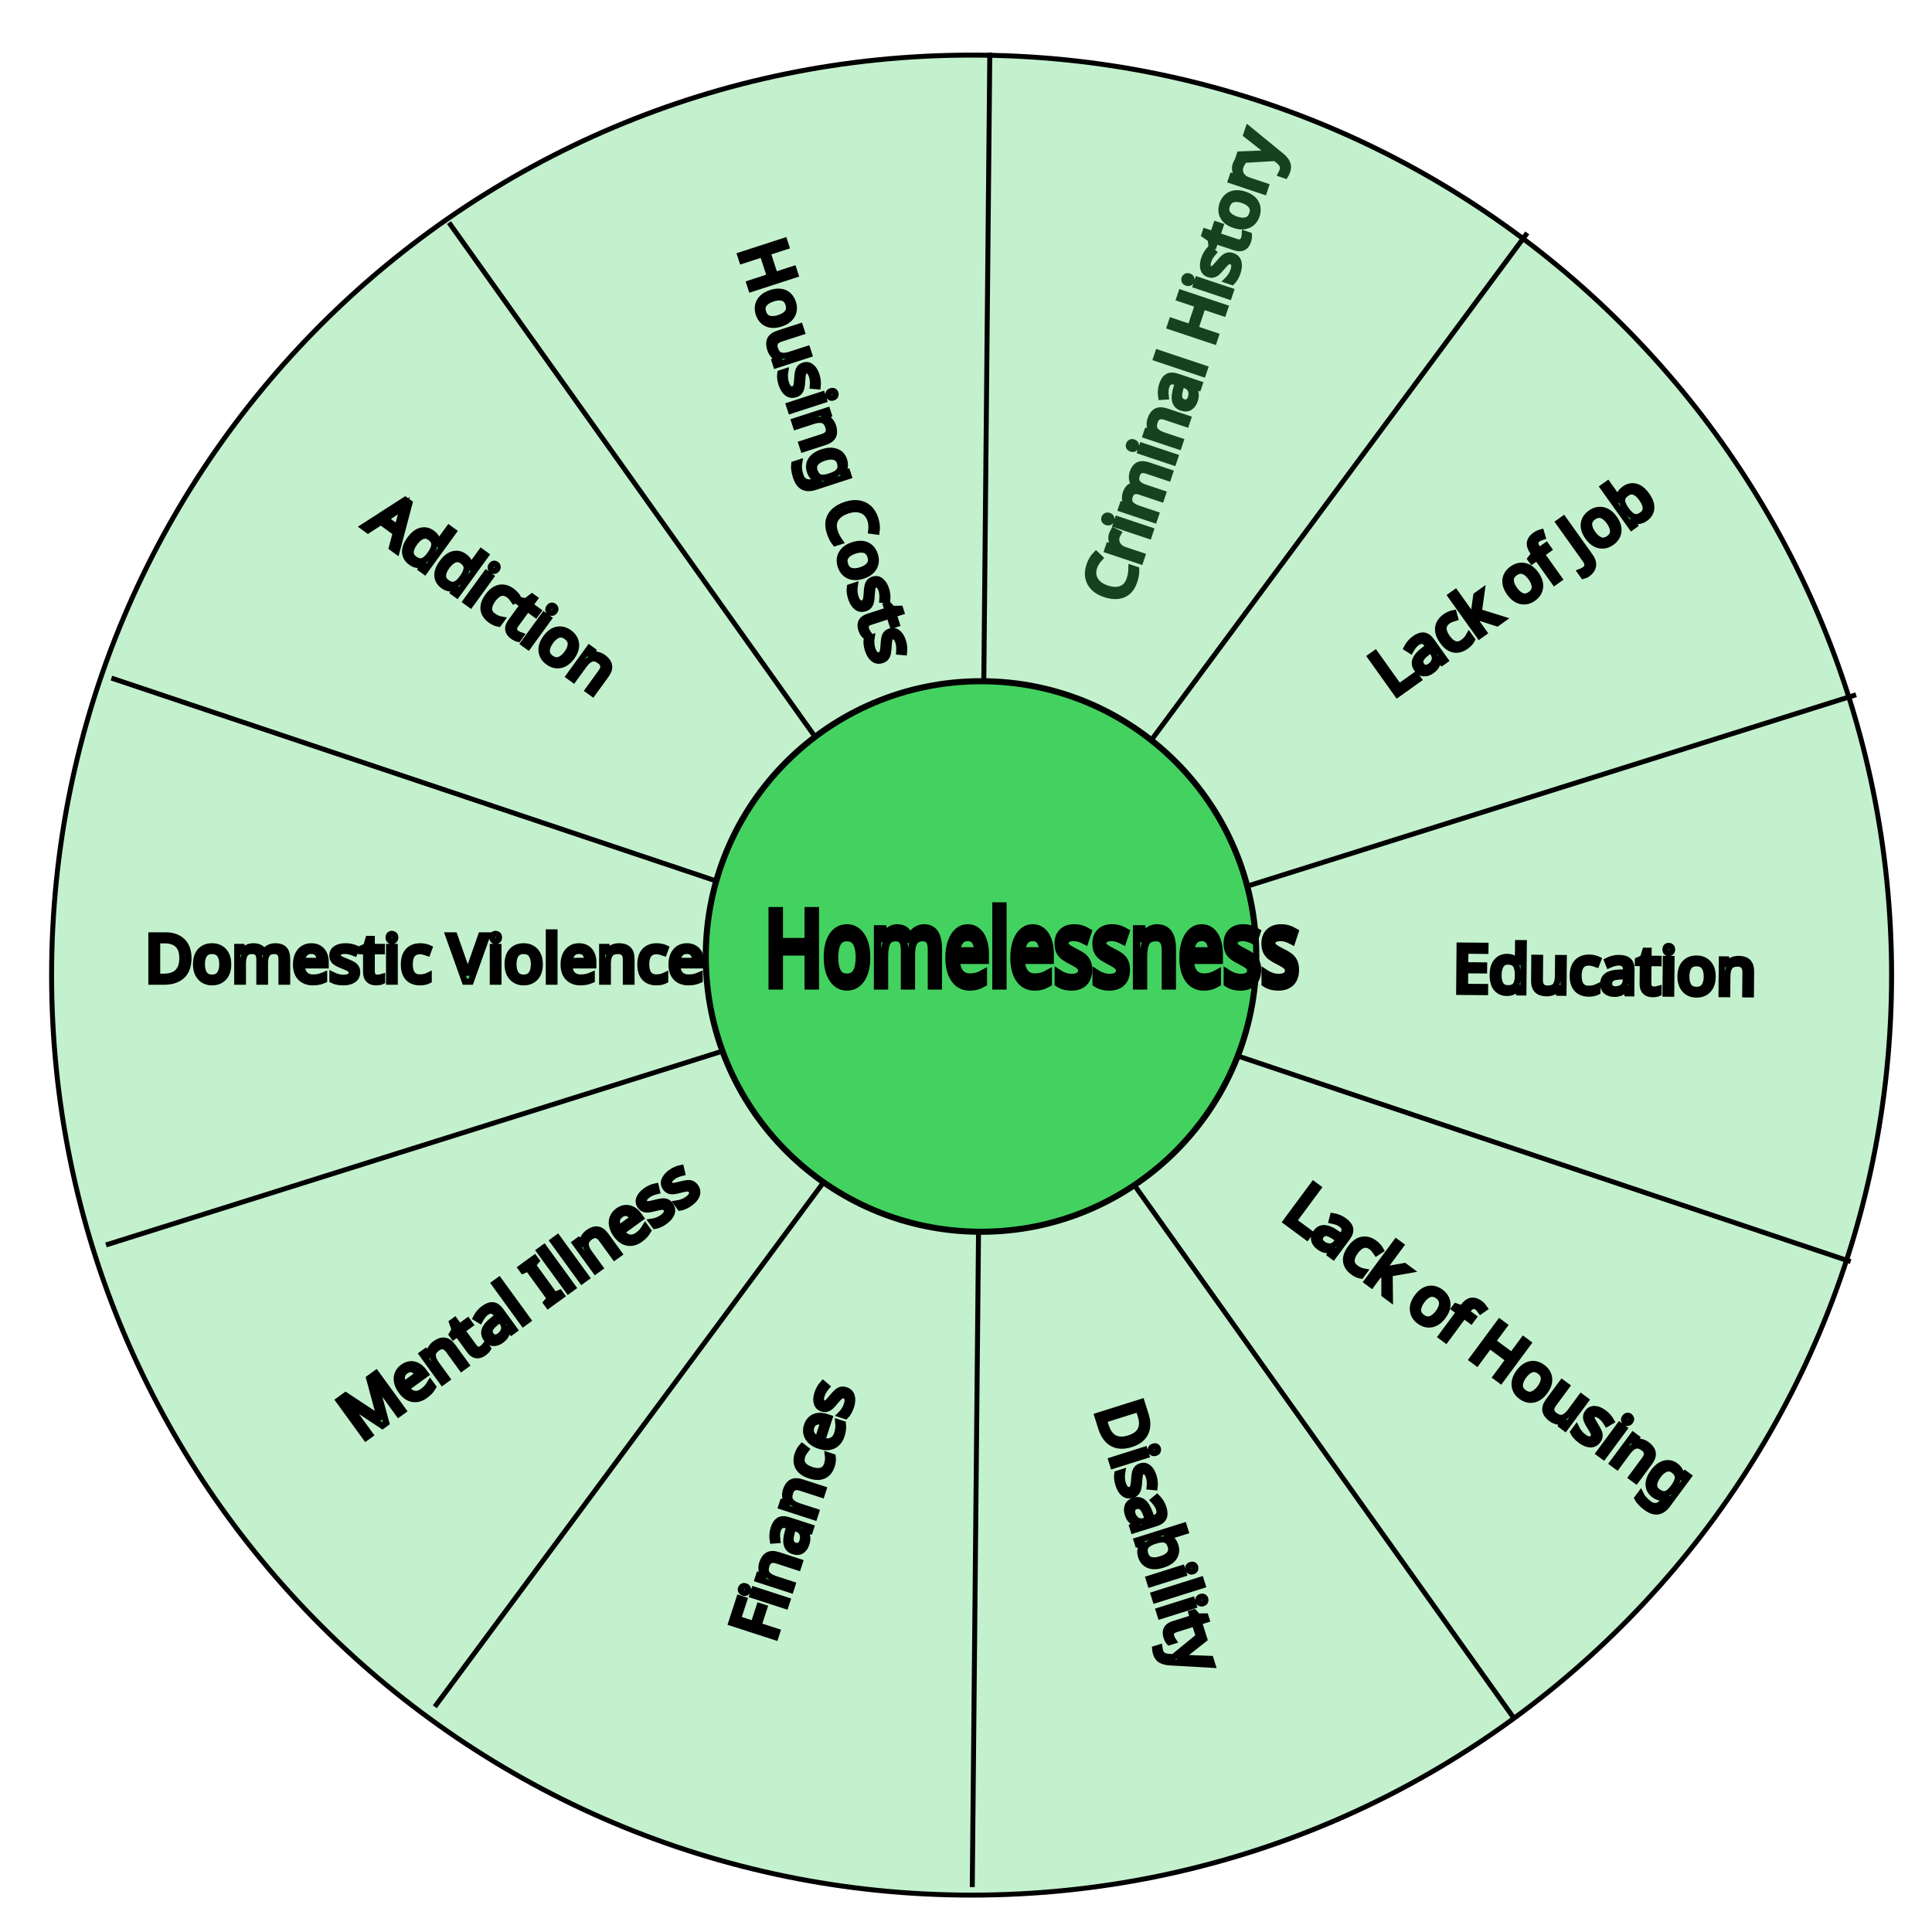
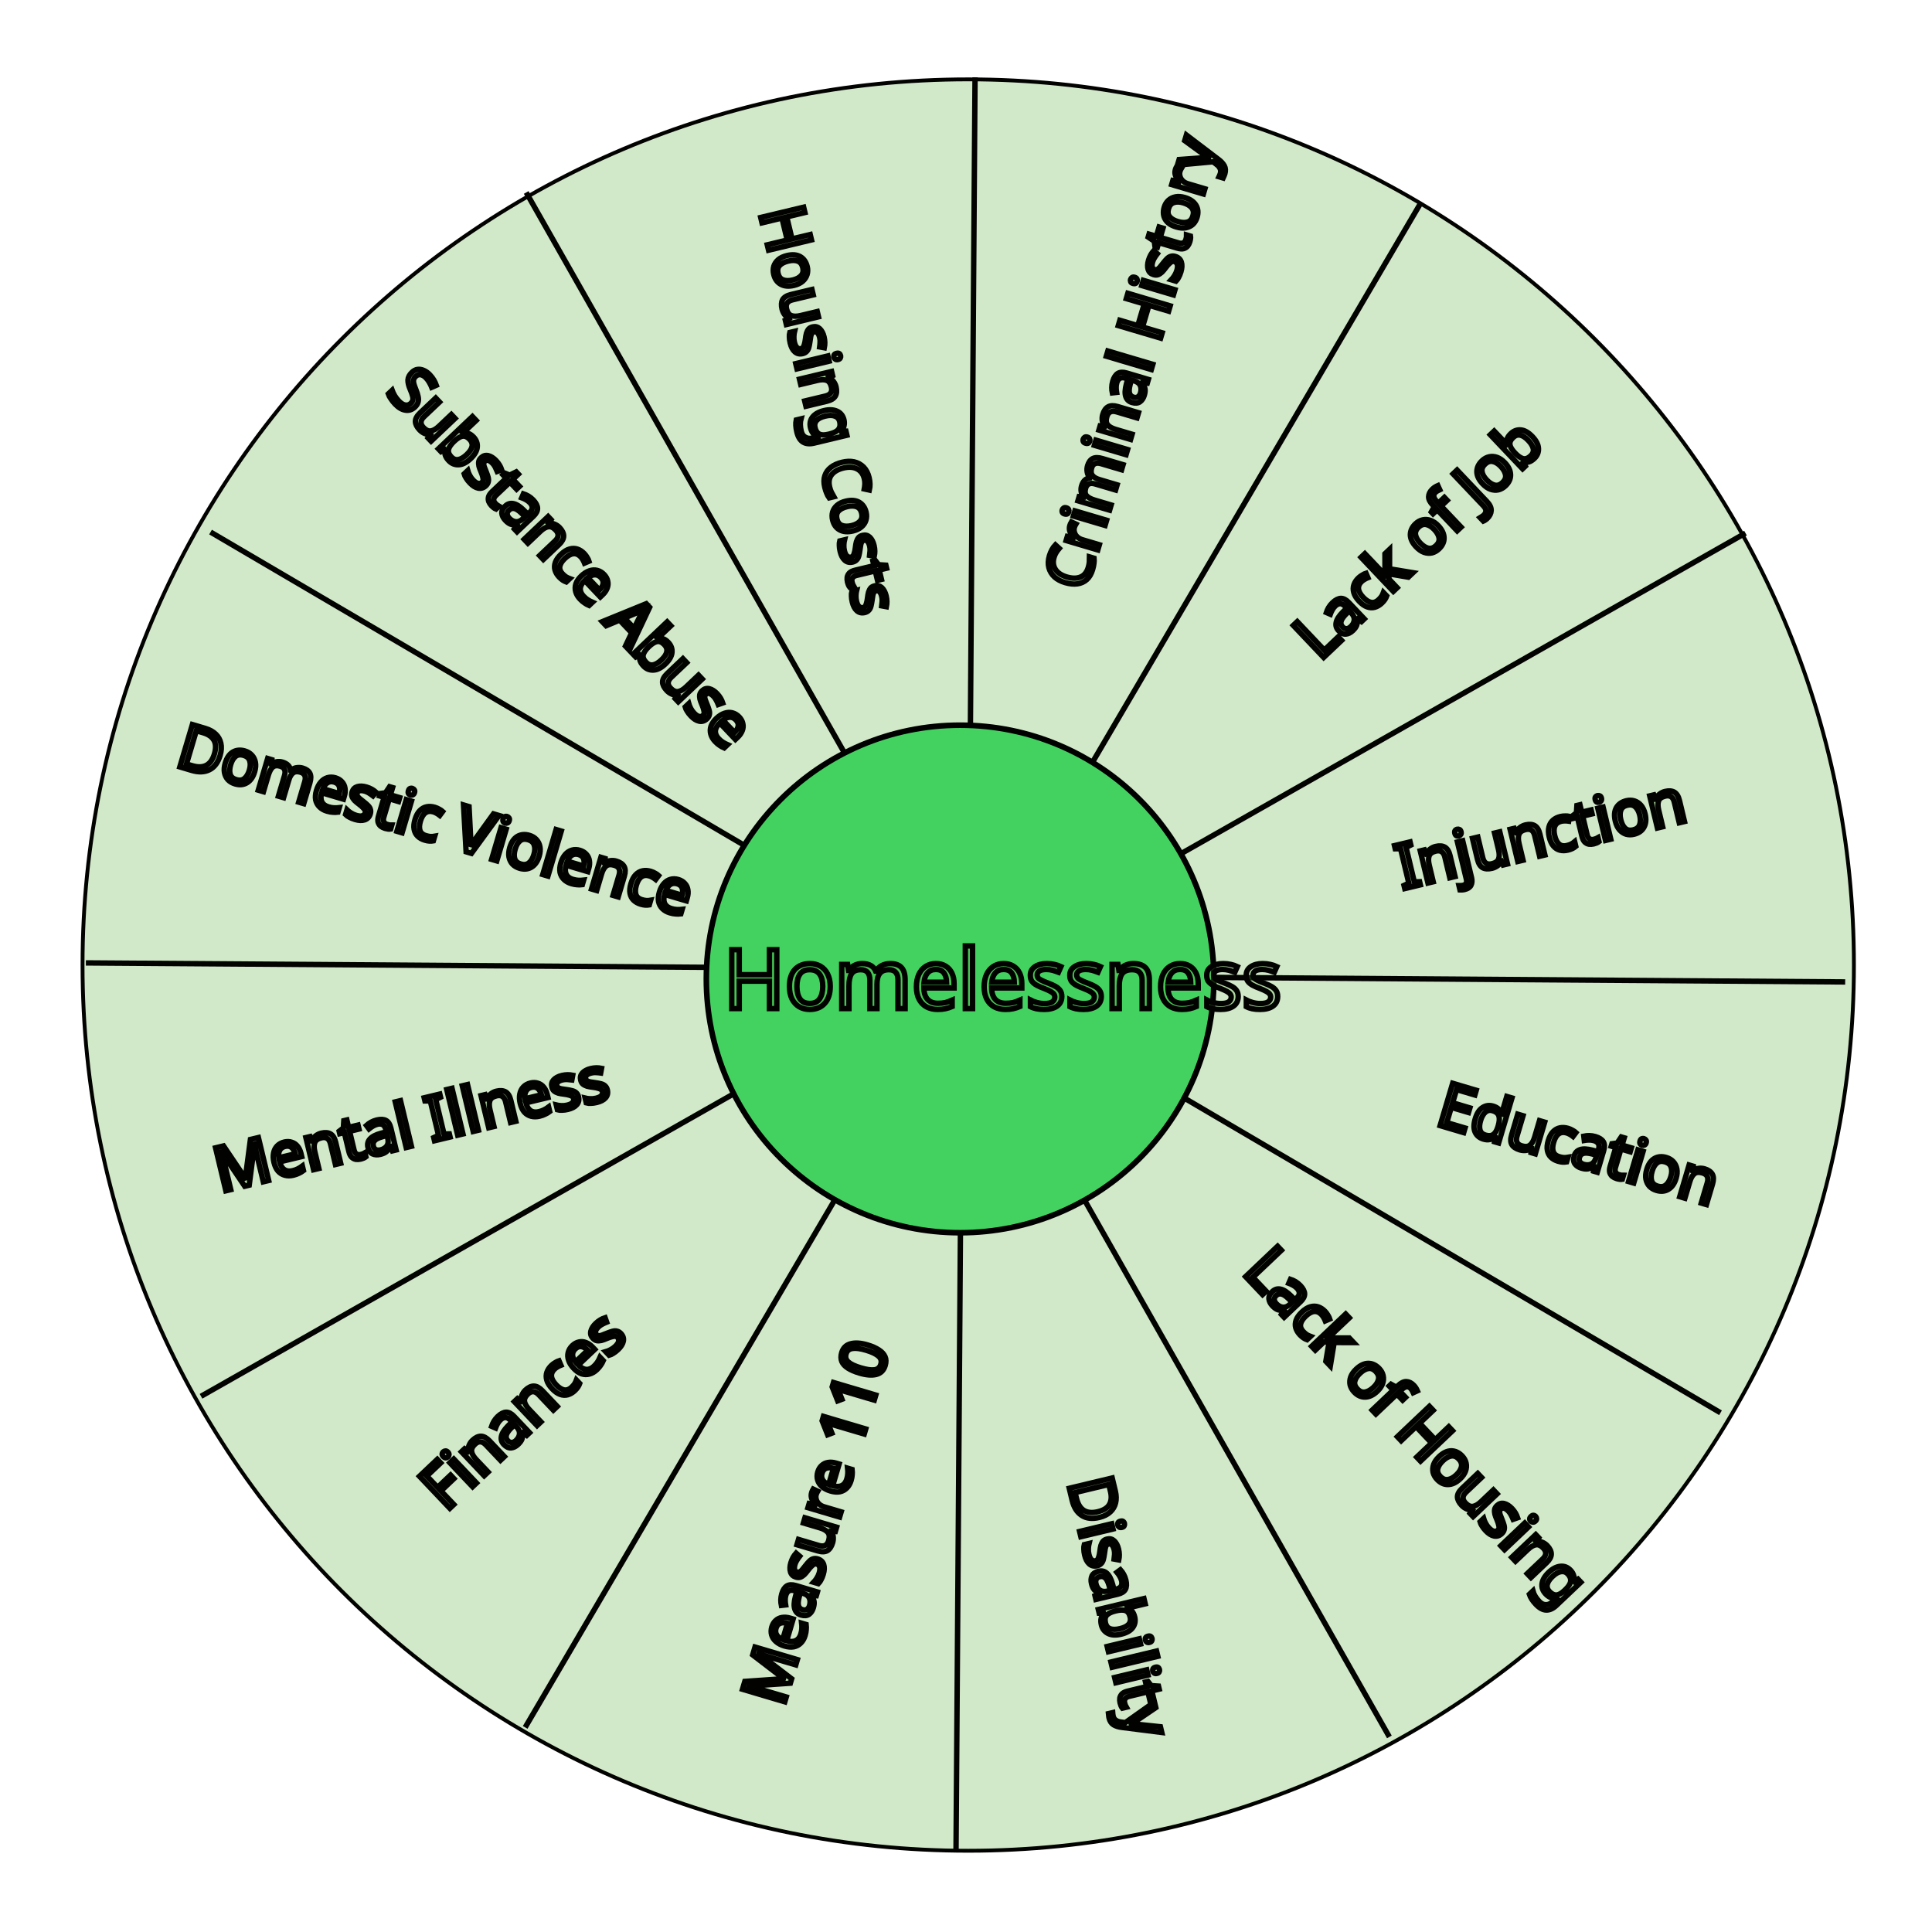
- <svg xmlns="http://www.w3.org/2000/svg" width="210mm" height="210mm" viewBox="0 0 210 210" version="1.1" id="svg1">
+ <svg xmlns="http://www.w3.org/2000/svg" width="250" height="250" viewBox="0 0 250 250" version="1.1" id="svg1">
  <defs id="defs1">
-     <rect x="-216.146" y="818.474" width="334.306" height="85.018" id="rect30" />
-     <rect x="677.258" y="867.467" width="340.07" height="54.757" id="rect20" />
-     <rect x="314.133" y="355.921" width="174.358" height="69.167" id="rect19" />
-     <rect x="318.456" y="378.976" width="162.83" height="56.198" id="rect1" />
-     <rect x="677.258" y="867.467" width="340.07" height="54.757" id="rect21" />
-     <rect x="677.258" y="867.467" width="340.07" height="54.757" id="rect22" />
-     <rect x="677.258" y="867.467" width="340.07" height="54.757" id="rect23" />
-     <rect x="677.258" y="867.467" width="340.07" height="54.757" id="rect24" />
-     <rect x="677.258" y="867.467" width="340.07" height="54.757" id="rect25" />
-     <rect x="677.258" y="867.467" width="340.07" height="54.757" id="rect26" />
-     <rect x="677.258" y="867.467" width="340.07" height="54.757" id="rect27" />
-     <rect x="677.258" y="867.467" width="340.07" height="54.757" id="rect28" />
-     <rect x="677.258" y="867.467" width="340.07" height="54.757" id="rect29" />
-     <rect x="-216.146" y="818.474" width="334.306" height="85.018" id="rect31" />
-     <rect x="-216.146" y="818.474" width="334.306" height="85.018" id="rect32" />
-     <rect x="-216.146" y="818.474" width="334.306" height="85.018" id="rect33" />
-     <rect x="-216.146" y="818.474" width="334.306" height="85.018" id="rect34" />
+     <rect x="-25.058" y="247.702" width="131.451" height="22.182" id="rect27" />
+     <rect x="15.61" y="7.805" width="81.335" height="34.917" id="rect13" />
  </defs>
  <g id="layer1">
-     <text xml:space="preserve" transform="matrix(0.08392865,-0.2509189,0.2509189,0.08392865,-158.0118,160.968)" id="text20" style="font-style:normal;font-variant:normal;font-weight:300;font-stretch:normal;font-size:26.667px;font-family:Calibri;-inkscape-font-specification:'Calibri, Light';font-variant-ligatures:normal;font-variant-caps:normal;font-variant-numeric:normal;font-variant-east-asian:normal;white-space:pre;shape-inside:url(#rect20);mix-blend-mode:normal;fill:#000001;fill-opacity:1;fill-rule:nonzero;stroke:#020201;stroke-width:2.498;stroke-dasharray:none;stroke-opacity:1">
-       <tspan x="677.258" y="890.8" id="tspan1">Criminal History</tspan>
+     <circle style="fill:#4faa2c;stroke:#020201;stroke-width:0.498;fill-opacity:0.256;stroke-dasharray:none" id="path1" cx="125.289" cy="124.878" r="114.608" />
+     <path style="fill:#4faa2c;fill-opacity:0.256;stroke:#020201;stroke-width:0.7;stroke-dasharray:none" d="M 125.35,124.997 126.17,10.003" id="path2" />
+     <path style="fill:#4faa2c;fill-opacity:0.256;stroke:#020201;stroke-width:0.7;stroke-dasharray:none" d="M 125.712,125.315 183.919,26.136" id="path3" />
+     <path style="fill:#4faa2c;fill-opacity:0.256;stroke:#020201;stroke-width:0.7;stroke-dasharray:none" d="M 125.866,125.771 225.865,68.984" id="path4" />
+     <path style="fill:#4faa2c;fill-opacity:0.256;stroke:#020201;stroke-width:0.7;stroke-dasharray:none" d="m 123.772,126.243 114.995,0.82" id="path5" />
+     <path style="fill:#4faa2c;fill-opacity:0.256;stroke:#020201;stroke-width:0.7;stroke-dasharray:none" d="m 123.455,124.604 99.178,58.208" id="path6" />
+     <path style="fill:#4faa2c;fill-opacity:0.256;stroke:#020201;stroke-width:0.7;stroke-dasharray:none" d="m 122.999,124.759 56.787,99.999" id="path7" />
+     <path style="fill:#4faa2c;fill-opacity:0.256;stroke:#020201;stroke-width:0.7;stroke-dasharray:none" d="m 124.527,124.665 -0.82,114.995" id="path8" />
+     <path style="fill:#4faa2c;fill-opacity:0.256;stroke:#020201;stroke-width:0.7;stroke-dasharray:none" d="M 126.165,124.347 67.957,223.526" id="path9" />
+     <path style="fill:#4faa2c;fill-opacity:0.256;stroke:#020201;stroke-width:0.7;stroke-dasharray:none" d="M 126.011,123.892 26.012,180.679" id="path10" />
+     <path style="fill:#4faa2c;fill-opacity:0.256;stroke:#020201;stroke-width:0.7;stroke-dasharray:none" d="M 126.105,125.42 11.11,124.6" id="path11" />
+     <path style="fill:#4faa2c;fill-opacity:0.256;stroke:#020201;stroke-width:0.7;stroke-dasharray:none" d="M 126.422,127.058 27.244,68.85" id="path12" />
+     <path style="fill:#4faa2c;fill-opacity:0.256;stroke:#020201;stroke-width:0.7;stroke-dasharray:none" d="M 124.878,124.903 68.091,24.905" id="path13" />
+   </g>
+   <g id="layer2">
+     <text xml:space="preserve" style="font-style:normal;font-variant:normal;font-weight:300;font-stretch:normal;font-size:8px;font-family:Calibri;-inkscape-font-specification:'Calibri, Light';font-variant-ligatures:normal;font-variant-caps:normal;font-variant-numeric:normal;font-variant-east-asian:normal;fill:#4faa2c;fill-opacity:0.256;stroke:#020201;stroke-width:0.698;stroke-dasharray:none" x="64.957" y="179.593" id="text14" transform="rotate(-43.48173)">
+       <tspan x="64.957" y="179.593" id="tspan15" style="font-style:normal;font-variant:normal;font-weight:300;font-stretch:normal;font-size:8px;font-family:Calibri;-inkscape-font-specification:'Calibri, Light';font-variant-ligatures:normal;font-variant-caps:normal;font-variant-numeric:normal;font-variant-east-asian:normal">Lack of Job</tspan>
    </text>
-     <circle style="fill:#44d35f;fill-opacity:0.315;stroke:#000000;stroke-width:0.538;stroke-dasharray:none" id="path14" cx="105.608" cy="105.99" r="100" />
-     <path style="fill:#dbd35f;fill-opacity:0.315;stroke:#000000;stroke-width:0.538;stroke-dasharray:none" d="M 107.588,5.719 105.682,205.117" id="path15" />
-     <path style="fill:#dbd35f;fill-opacity:0.315;stroke:#000000;stroke-width:0.538;stroke-dasharray:none" d="M 166.007,25.32 47.262,185.516" id="path16" />
-     <path style="fill:#dbd35f;fill-opacity:0.315;stroke:#000000;stroke-width:0.538;stroke-dasharray:none" d="M 201.749,75.516 11.521,135.32" id="path17" />
-     <path style="fill:#dbd35f;fill-opacity:0.315;stroke:#000000;stroke-width:0.538;stroke-dasharray:none" d="M 201.16,137.133 12.11,73.703" id="path18" />
-     <path style="fill:#dbd35f;fill-opacity:0.315;stroke:#000000;stroke-width:0.538;stroke-dasharray:none" d="M 164.465,186.636 48.804,24.199" id="path19" />
-     <text xml:space="preserve" transform="matrix(0.2153862,-0.1536657,0.1536657,0.2153862,-131.428,-11.91287)" id="text21" style="font-style:normal;font-variant:normal;font-weight:300;font-stretch:normal;font-size:26.667px;font-family:Calibri;-inkscape-font-specification:'Calibri, Light';font-variant-ligatures:normal;font-variant-caps:normal;font-variant-numeric:normal;font-variant-east-asian:normal;white-space:pre;shape-inside:url(#rect21);mix-blend-mode:normal;fill:#43d260;fill-opacity:1;fill-rule:nonzero;stroke:#000000;stroke-width:2.498;stroke-dasharray:none">
-       <tspan x="677.258" y="890.8" id="tspan2">Lack of Job</tspan>
+     <text xml:space="preserve" style="font-style:normal;font-variant:normal;font-weight:300;font-stretch:normal;font-size:8px;font-family:Calibri;-inkscape-font-specification:'Calibri, Light';font-variant-ligatures:normal;font-variant-caps:normal;font-variant-numeric:normal;font-variant-east-asian:normal;fill:#4faa2c;fill-opacity:0.256;stroke:#020201;stroke-width:0.698;stroke-dasharray:none" x="149.648" y="154.195" id="text16" transform="rotate(-13.48173)">
+       <tspan x="149.648" y="154.195" id="tspan16" style="font-style:normal;font-variant:normal;font-weight:300;font-stretch:normal;font-size:8px;font-family:Calibri;-inkscape-font-specification:'Calibri, Light';font-variant-ligatures:normal;font-variant-caps:normal;font-variant-numeric:normal;font-variant-east-asian:normal">Injunction</tspan>
    </text>
-     <text xml:space="preserve" transform="matrix(0.2645735,0.00228267,-0.00228267,0.2645735,-19.23046,-129.4188)" id="text22" style="font-style:normal;font-variant:normal;font-weight:300;font-stretch:normal;font-size:26.667px;font-family:Calibri;-inkscape-font-specification:'Calibri, Light';font-variant-ligatures:normal;font-variant-caps:normal;font-variant-numeric:normal;font-variant-east-asian:normal;white-space:pre;shape-inside:url(#rect22);mix-blend-mode:normal;fill:#43d260;fill-opacity:1;fill-rule:nonzero;stroke:#000000;stroke-width:2.498;stroke-dasharray:none">
-       <tspan x="677.258" y="890.8" id="tspan3">Education</tspan>
+     <text xml:space="preserve" style="font-style:normal;font-variant:normal;font-weight:300;font-stretch:normal;font-size:8px;font-family:Calibri;-inkscape-font-specification:'Calibri, Light';font-variant-ligatures:normal;font-variant-caps:normal;font-variant-numeric:normal;font-variant-east-asian:normal;fill:#4faa2c;fill-opacity:0.256;stroke:#020201;stroke-width:0.698;stroke-dasharray:none" x="219.291" y="86.666" id="text17" transform="rotate(16.51827)">
+       <tspan x="219.291" y="86.666" id="tspan17" style="font-style:normal;font-variant:normal;font-weight:300;font-stretch:normal;font-size:8px;font-family:Calibri;-inkscape-font-specification:'Calibri, Light';font-variant-ligatures:normal;font-variant-caps:normal;font-variant-numeric:normal;font-variant-east-asian:normal">Education</tspan>
    </text>
-     <text xml:space="preserve" transform="matrix(0.2127027,0.1573591,-0.1573591,0.2127027,135.3442,-163.6722)" id="text23" style="font-style:normal;font-variant:normal;font-weight:300;font-stretch:normal;font-size:26.667px;font-family:Calibri;-inkscape-font-specification:'Calibri, Light';font-variant-ligatures:normal;font-variant-caps:normal;font-variant-numeric:normal;font-variant-east-asian:normal;white-space:pre;shape-inside:url(#rect23);mix-blend-mode:normal;fill:#43d260;fill-opacity:1;fill-rule:nonzero;stroke:#000000;stroke-width:2.498;stroke-dasharray:none">
-       <tspan x="677.258" y="890.8" id="tspan4">Lack of Housing</tspan>
+     <text xml:space="preserve" style="font-style:normal;font-variant:normal;font-weight:300;font-stretch:normal;font-size:8px;font-family:Calibri;-inkscape-font-specification:'Calibri, Light';font-variant-ligatures:normal;font-variant-caps:normal;font-variant-numeric:normal;font-variant-east-asian:normal;fill:#4faa2c;fill-opacity:0.256;stroke:#020201;stroke-width:0.698;stroke-dasharray:none" x="229.994" y="-3.27" id="text18" transform="rotate(46.51827)">
+       <tspan x="229.994" y="-3.27" id="tspan18" style="font-style:normal;font-variant:normal;font-weight:300;font-stretch:normal;font-size:8px;font-family:Calibri;-inkscape-font-specification:'Calibri, Light';font-variant-ligatures:normal;font-variant-caps:normal;font-variant-numeric:normal;font-variant-east-asian:normal">Lack of Housing</tspan>
    </text>
-     <text xml:space="preserve" transform="matrix(0.07958675,0.2523297,-0.2523297,0.07958675,289.9487,-88.54773)" id="text24" style="font-style:normal;font-variant:normal;font-weight:300;font-stretch:normal;font-size:26.667px;font-family:Calibri;-inkscape-font-specification:'Calibri, Light';font-variant-ligatures:normal;font-variant-caps:normal;font-variant-numeric:normal;font-variant-east-asian:normal;white-space:pre;shape-inside:url(#rect24);mix-blend-mode:normal;fill:#43d260;fill-opacity:1;fill-rule:nonzero;stroke:#000000;stroke-width:2.498;stroke-dasharray:none">
-       <tspan x="677.258" y="890.8" id="tspan5">Disability</tspan>
+     <text xml:space="preserve" style="font-style:normal;font-variant:normal;font-weight:300;font-stretch:normal;font-size:8px;font-family:Calibri;-inkscape-font-specification:'Calibri, Light';font-variant-ligatures:normal;font-variant-caps:normal;font-variant-numeric:normal;font-variant-east-asian:normal;fill:#4faa2c;fill-opacity:0.256;stroke:#020201;stroke-width:0.698;stroke-dasharray:none" x="218.75" y="-89.648" id="text19" transform="rotate(76.51827)">
+       <tspan x="218.75" y="-89.648" id="tspan19" style="font-style:normal;font-variant:normal;font-weight:300;font-stretch:normal;font-size:8px;font-family:Calibri;-inkscape-font-specification:'Calibri, Light';font-variant-ligatures:normal;font-variant-caps:normal;font-variant-numeric:normal;font-variant-east-asian:normal">Disability</tspan>
    </text>
-     <text xml:space="preserve" transform="matrix(0.08176074,0.2516337,-0.2516337,0.08176074,309.7551,12.64964)" id="text29" style="font-style:normal;font-variant:normal;font-weight:300;font-stretch:normal;font-size:26.667px;font-family:Calibri;-inkscape-font-specification:'Calibri, Light';font-variant-ligatures:normal;font-variant-caps:normal;font-variant-numeric:normal;font-variant-east-asian:normal;white-space:pre;shape-inside:url(#rect30);fill:#43d260;fill-opacity:1;fill-rule:nonzero;stroke:#000000;stroke-width:2.498;stroke-dasharray:none">
-       <tspan x="-216.146" y="841.808" id="tspan6">Housing Costs</tspan>
+     <text xml:space="preserve" style="font-style:normal;font-variant:normal;font-weight:300;font-stretch:normal;font-size:8px;font-family:Calibri;-inkscape-font-specification:'Calibri, Light';font-variant-ligatures:normal;font-variant-caps:normal;font-variant-numeric:normal;font-variant-east-asian:normal;fill:#4faa2c;fill-opacity:0.256;stroke:#020201;stroke-width:0.698;stroke-dasharray:none" x="-33.58" y="156.432" id="text20" transform="rotate(-73.48173)">
+       <tspan x="-33.58" y="156.432" id="tspan20" style="font-style:normal;font-variant:normal;font-weight:300;font-stretch:normal;font-size:8px;font-family:Calibri;-inkscape-font-specification:'Calibri, Light';font-variant-ligatures:normal;font-variant-caps:normal;font-variant-numeric:normal;font-variant-east-asian:normal">Criminal History</tspan>
    </text>
-     <text xml:space="preserve" transform="matrix(0.2140524,0.1555182,-0.1555182,0.2140524,216.6644,-89.31065)" id="text31" style="font-style:normal;font-variant:normal;font-weight:300;font-stretch:normal;font-size:26.667px;font-family:Calibri;-inkscape-font-specification:'Calibri, Light';font-variant-ligatures:normal;font-variant-caps:normal;font-variant-numeric:normal;font-variant-east-asian:normal;white-space:pre;shape-inside:url(#rect31);fill:#43d260;fill-opacity:1;fill-rule:nonzero;stroke:#000000;stroke-width:2.498;stroke-dasharray:none">
-       <tspan x="-216.146" y="841.808" id="tspan7">Addiction</tspan>
+     <text xml:space="preserve" style="font-style:normal;font-variant:normal;font-weight:300;font-stretch:normal;font-size:8px;font-family:Calibri;-inkscape-font-specification:'Calibri, Light';font-variant-ligatures:normal;font-variant-caps:normal;font-variant-numeric:normal;font-variant-east-asian:normal;fill:#4faa2c;fill-opacity:0.256;stroke:#020201;stroke-width:0.698;stroke-dasharray:none" x="49.743" y="88.53" id="text21" transform="rotate(16.51827)">
+       <tspan x="49.743" y="88.53" id="tspan21" style="font-style:normal;font-variant:normal;font-weight:300;font-stretch:normal;font-size:8px;font-family:Calibri;-inkscape-font-specification:'Calibri, Light';font-variant-ligatures:normal;font-variant-caps:normal;font-variant-numeric:normal;font-variant-east-asian:normal">Domestic Violence</tspan>
    </text>
-     <text xml:space="preserve" transform="matrix(0.2645833,0,0,0.2645833,72.95502,-116.0226)" id="text32" style="font-style:normal;font-variant:normal;font-weight:300;font-stretch:normal;font-size:26.667px;font-family:Calibri;-inkscape-font-specification:'Calibri, Light';font-variant-ligatures:normal;font-variant-caps:normal;font-variant-numeric:normal;font-variant-east-asian:normal;white-space:pre;shape-inside:url(#rect32);fill:#43d260;fill-opacity:1;fill-rule:nonzero;stroke:#000000;stroke-width:2.498;stroke-dasharray:none">
-       <tspan x="-216.146" y="841.808" id="tspan8">Domestic Violence</tspan>
+     <text xml:space="preserve" style="font-weight:300;font-size:8px;font-family:Calibri;-inkscape-font-specification:'Calibri, Light';fill:#4faa2c;fill-opacity:0.256;stroke:#020201;stroke-width:0.698;stroke-dasharray:none;font-style:normal;font-stretch:normal;font-variant:normal;font-variant-ligatures:normal;font-variant-caps:normal;font-variant-numeric:normal;font-variant-east-asian:normal" x="71.153" y="-1.19" id="text22" transform="rotate(46.51827)">
+       <tspan x="71.153" y="-1.19" id="tspan22" style="font-style:normal;font-variant:normal;font-weight:300;font-stretch:normal;font-size:8px;font-family:Calibri;-inkscape-font-specification:'Calibri, Light';font-variant-ligatures:normal;font-variant-caps:normal;font-variant-numeric:normal;font-variant-east-asian:normal">Substance Abuse</tspan>
    </text>
-     <text xml:space="preserve" transform="matrix(0.2140524,-0.1555182,0.1555182,0.2140524,-45.43573,-57.11223)" id="text33" style="font-style:normal;font-variant:normal;font-weight:300;font-stretch:normal;font-size:26.667px;font-family:Calibri;-inkscape-font-specification:'Calibri, Light';font-variant-ligatures:normal;font-variant-caps:normal;font-variant-numeric:normal;font-variant-east-asian:normal;white-space:pre;shape-inside:url(#rect33);fill:#43d260;fill-opacity:1;fill-rule:nonzero;stroke:#000000;stroke-width:2.498;stroke-dasharray:none">
-       <tspan x="-216.146" y="841.808" id="tspan9">Mental Illness</tspan>
+     <text xml:space="preserve" style="font-weight:300;font-size:8px;font-family:Calibri;-inkscape-font-specification:'Calibri, Light';fill:#4faa2c;fill-opacity:0.256;stroke:#020201;stroke-width:0.698;stroke-dasharray:none;font-style:normal;font-stretch:normal;font-variant:normal;font-variant-ligatures:normal;font-variant-caps:normal;font-variant-numeric:normal;font-variant-east-asian:normal" x="49.532" y="-89.16" id="text23" transform="rotate(76.51827)">
+       <tspan x="49.532" y="-89.16" id="tspan23" style="font-style:normal;font-variant:normal;font-weight:300;font-stretch:normal;font-size:8px;font-family:Calibri;-inkscape-font-specification:'Calibri, Light';font-variant-ligatures:normal;font-variant-caps:normal;font-variant-numeric:normal;font-variant-east-asian:normal">Housing Costs</tspan>
    </text>
-     <text xml:space="preserve" transform="matrix(0.08176074,-0.2516337,0.2516337,0.08176074,-110.0829,55.39004)" id="text34" style="font-style:normal;font-variant:normal;font-weight:300;font-stretch:normal;font-size:26.667px;font-family:Calibri;-inkscape-font-specification:'Calibri, Light';font-variant-ligatures:normal;font-variant-caps:normal;font-variant-numeric:normal;font-variant-east-asian:normal;white-space:pre;shape-inside:url(#rect34);fill:#43d260;fill-opacity:1;fill-rule:nonzero;stroke:#000000;stroke-width:2.498;stroke-dasharray:none">
-       <tspan x="-216.146" y="841.808" id="tspan10">Finances</tspan>
+     <text xml:space="preserve" style="font-style:normal;font-variant:normal;font-weight:300;font-stretch:normal;font-size:8px;font-family:Calibri;-inkscape-font-specification:'Calibri, Light';font-variant-ligatures:normal;font-variant-caps:normal;font-variant-numeric:normal;font-variant-east-asian:normal;fill:#4faa2c;fill-opacity:0.256;stroke:#020201;stroke-width:0.698;stroke-dasharray:none" x="-8.285" y="156.659" id="text24" transform="rotate(-13.48173)">
+       <tspan x="-8.285" y="156.659" id="tspan24" style="font-style:normal;font-variant:normal;font-weight:300;font-stretch:normal;font-size:8px;font-family:Calibri;-inkscape-font-specification:'Calibri, Light';font-variant-ligatures:normal;font-variant-caps:normal;font-variant-numeric:normal;font-variant-east-asian:normal">Mental Illness</tspan>
    </text>
-   </g>
-   <g id="layer3" style="display:inline;mix-blend-mode:normal">
-     <circle style="display:inline;opacity:1;mix-blend-mode:normal;fill:#43d260;fill-opacity:1;fill-rule:nonzero;stroke:#000000;stroke-width:0.661;stroke-dasharray:none" id="circle14" cx="106.635" cy="103.966" r="29.92" />
-     <text xml:space="preserve" transform="matrix(0.3219762,0,0,0.4167631,-18.04316,-51.0128)" id="text19" style="font-style:normal;font-variant:normal;font-weight:300;font-stretch:normal;font-size:26.667px;font-family:Calibri;-inkscape-font-specification:'Calibri, Light';font-variant-ligatures:normal;font-variant-caps:normal;font-variant-numeric:normal;font-variant-east-asian:normal;white-space:pre;shape-inside:url(#rect19);fill:#43d260;fill-opacity:1;fill-rule:nonzero;stroke:#000000;stroke-width:2.498;stroke-dasharray:none">
-       <tspan x="314.133" y="379.253" id="tspan11">Homelessness</tspan>
+     <text xml:space="preserve" style="font-style:normal;font-variant:normal;font-weight:300;font-stretch:normal;font-size:8px;font-family:Calibri;-inkscape-font-specification:'Calibri, Light';font-variant-ligatures:normal;font-variant-caps:normal;font-variant-numeric:normal;font-variant-east-asian:normal;fill:#4faa2c;fill-opacity:0.256;stroke:#020201;stroke-width:0.698;stroke-dasharray:none" x="-92.85" y="181.677" id="text25" transform="rotate(-43.48173)">
+       <tspan x="-92.85" y="181.677" id="tspan25" style="font-style:normal;font-variant:normal;font-weight:300;font-stretch:normal;font-size:8px;font-family:Calibri;-inkscape-font-specification:'Calibri, Light';font-variant-ligatures:normal;font-variant-caps:normal;font-variant-numeric:normal;font-variant-east-asian:normal">Finances</tspan>
+     </text>
+     <text xml:space="preserve" style="font-weight:300;font-size:8px;font-family:Calibri;-inkscape-font-specification:'Calibri, Light';fill:#4faa2c;fill-opacity:0.256;stroke:#020201;stroke-width:0.698;stroke-dasharray:none;font-style:normal;font-stretch:normal;font-variant:normal;font-variant-ligatures:normal;font-variant-caps:normal;font-variant-numeric:normal;font-variant-east-asian:normal" x="-183.037" y="159.981" id="text26" transform="rotate(-73.48173)">
+       <tspan x="-183.037" y="159.981" id="tspan26" style="font-style:normal;font-variant:normal;font-weight:300;font-stretch:normal;font-size:8px;font-family:Calibri;-inkscape-font-specification:'Calibri, Light';font-variant-ligatures:normal;font-variant-caps:normal;font-variant-numeric:normal;font-variant-east-asian:normal">Measure 110</tspan>
+     </text>
+     <circle style="display:inline;mix-blend-mode:normal;fill:#43d260;fill-opacity:1;fill-rule:nonzero;stroke:#000000;stroke-width:0.725;stroke-dasharray:none" id="circle14" cx="124.237" cy="126.677" r="32.838" />
+     <text xml:space="preserve" id="text27" style="font-style:normal;font-variant:normal;font-weight:300;font-stretch:normal;font-size:10.667px;font-family:Calibri;-inkscape-font-specification:'Calibri, Light';font-variant-ligatures:normal;font-variant-caps:normal;font-variant-numeric:normal;font-variant-east-asian:normal;white-space:pre;shape-inside:url(#rect27);display:inline;fill:#4faa2c;fill-opacity:0.256;stroke:#020201;stroke-width:0.698;stroke-dasharray:none" transform="translate(118.7163,-126.5212)">
+       <tspan x="-25.059" y="257.036" id="tspan1">Homelessness</tspan>
    </text>
  </g>
</svg>
